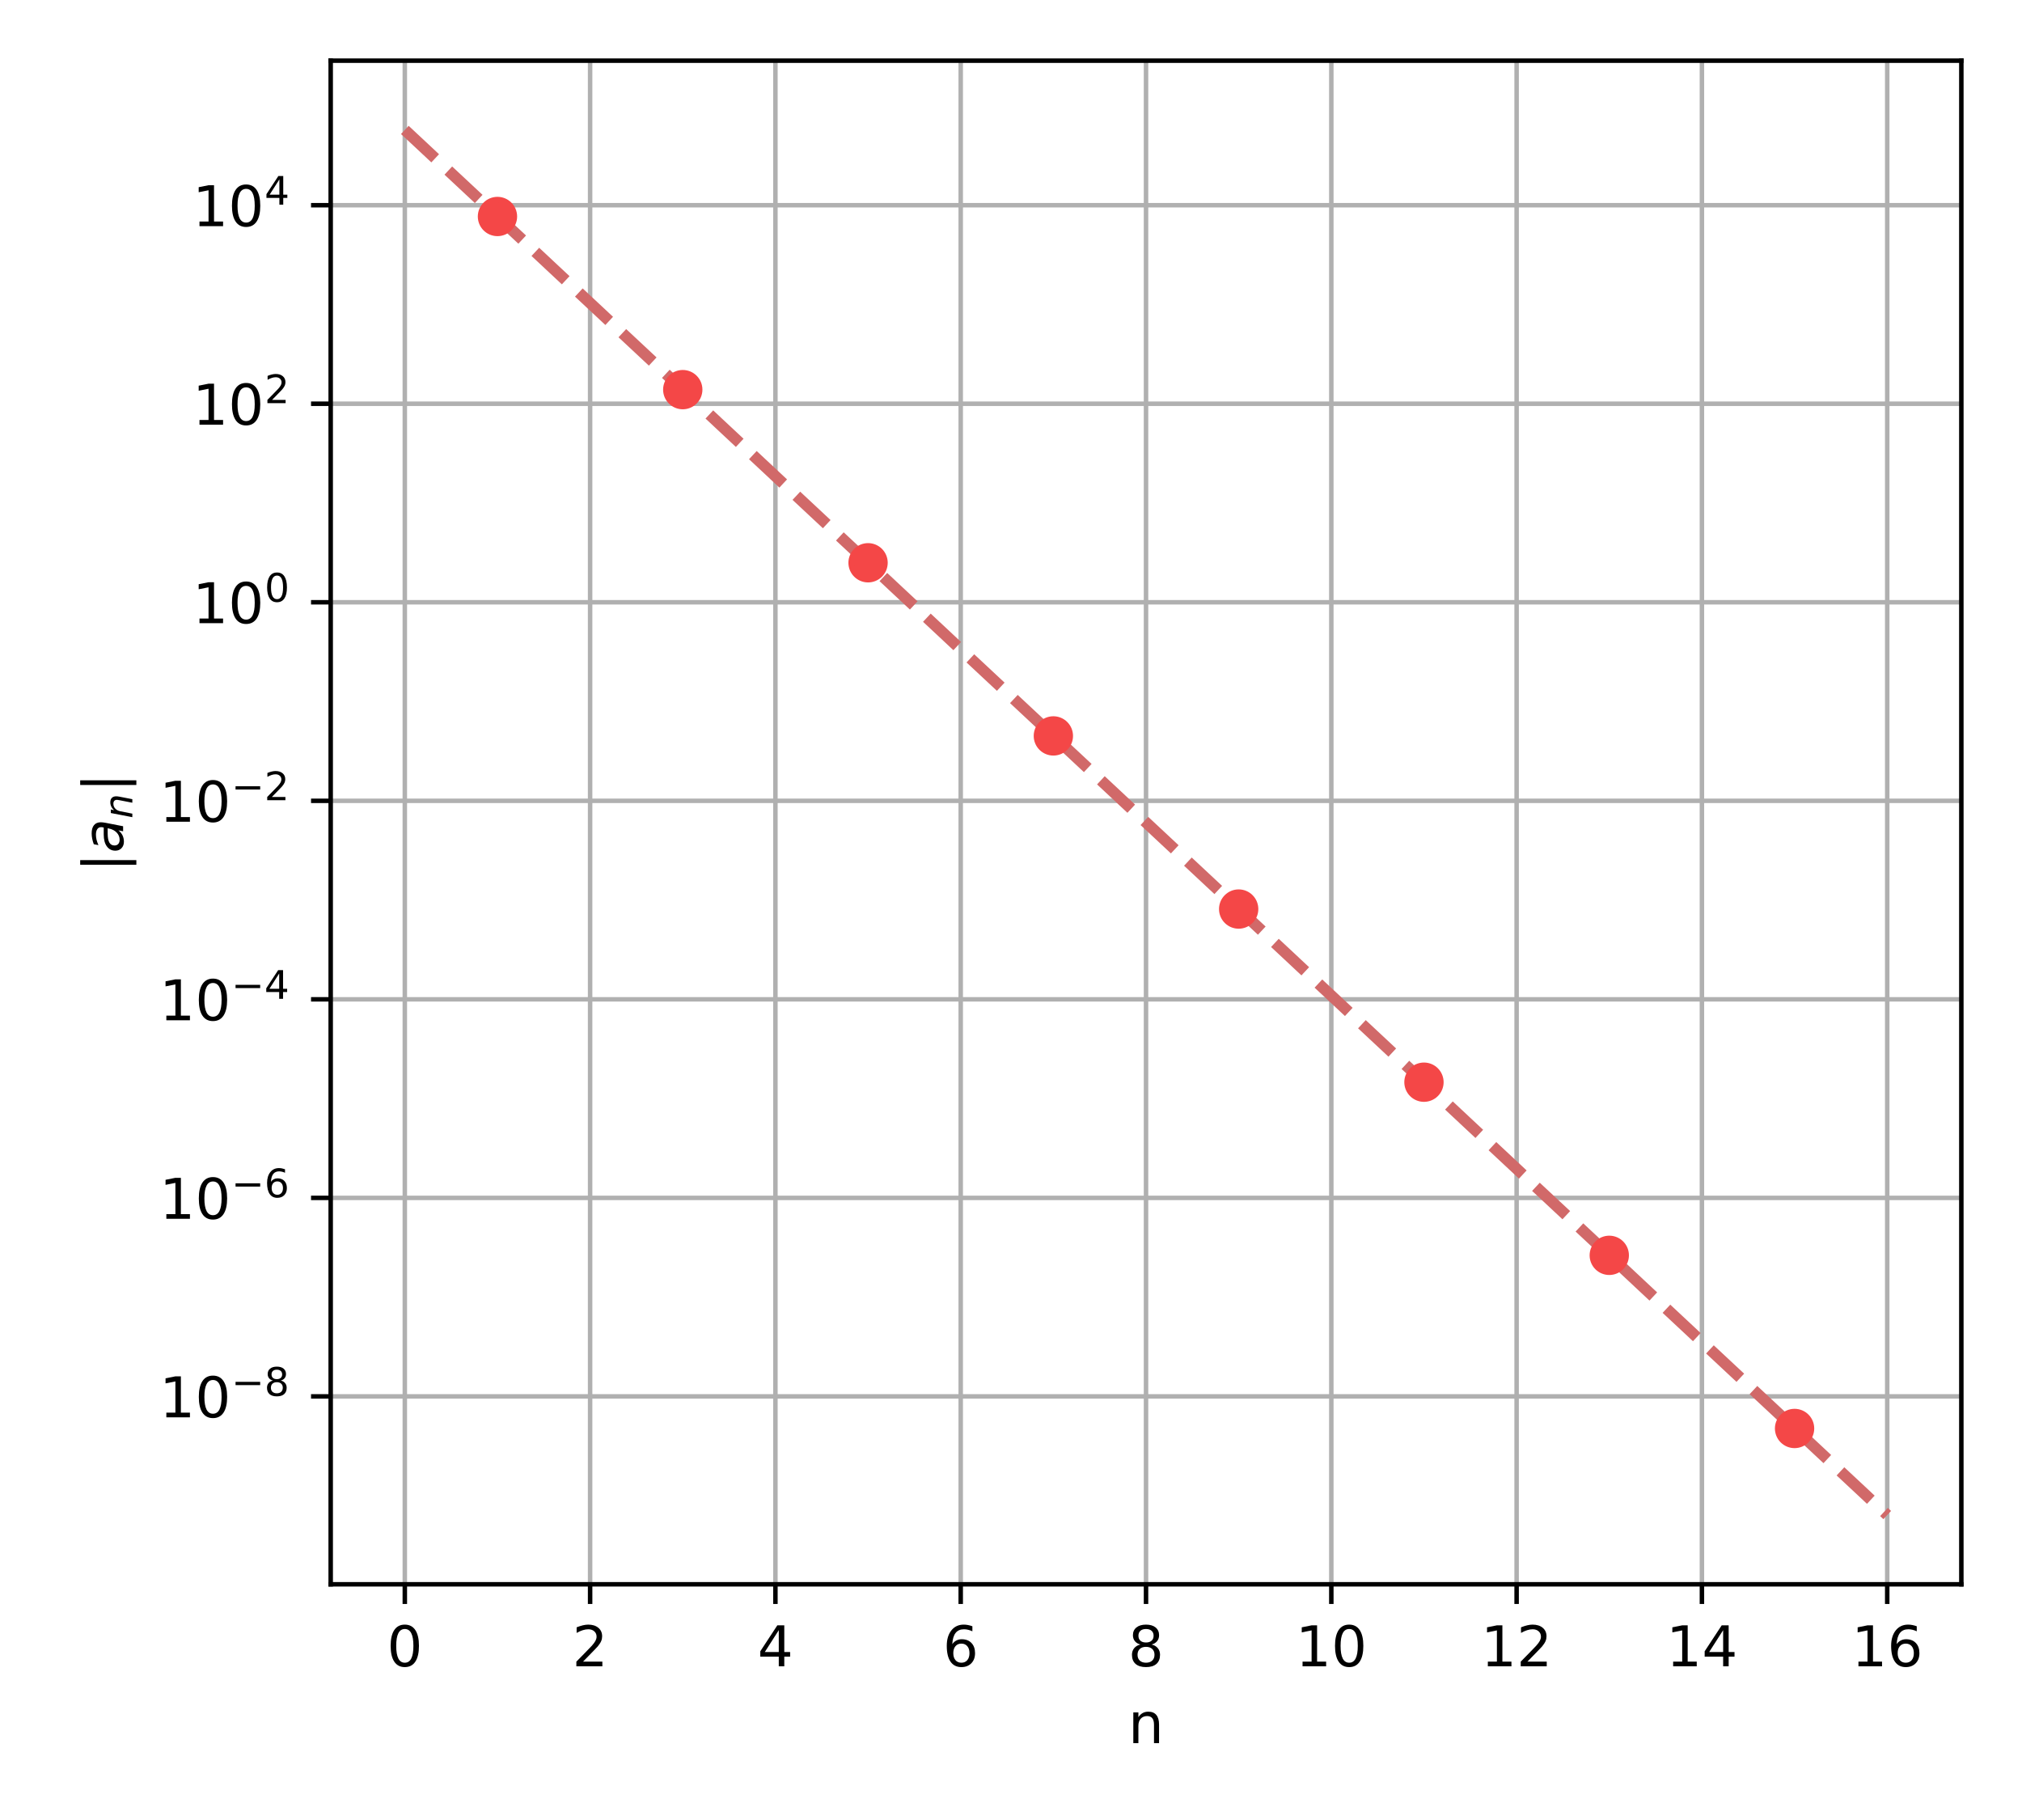
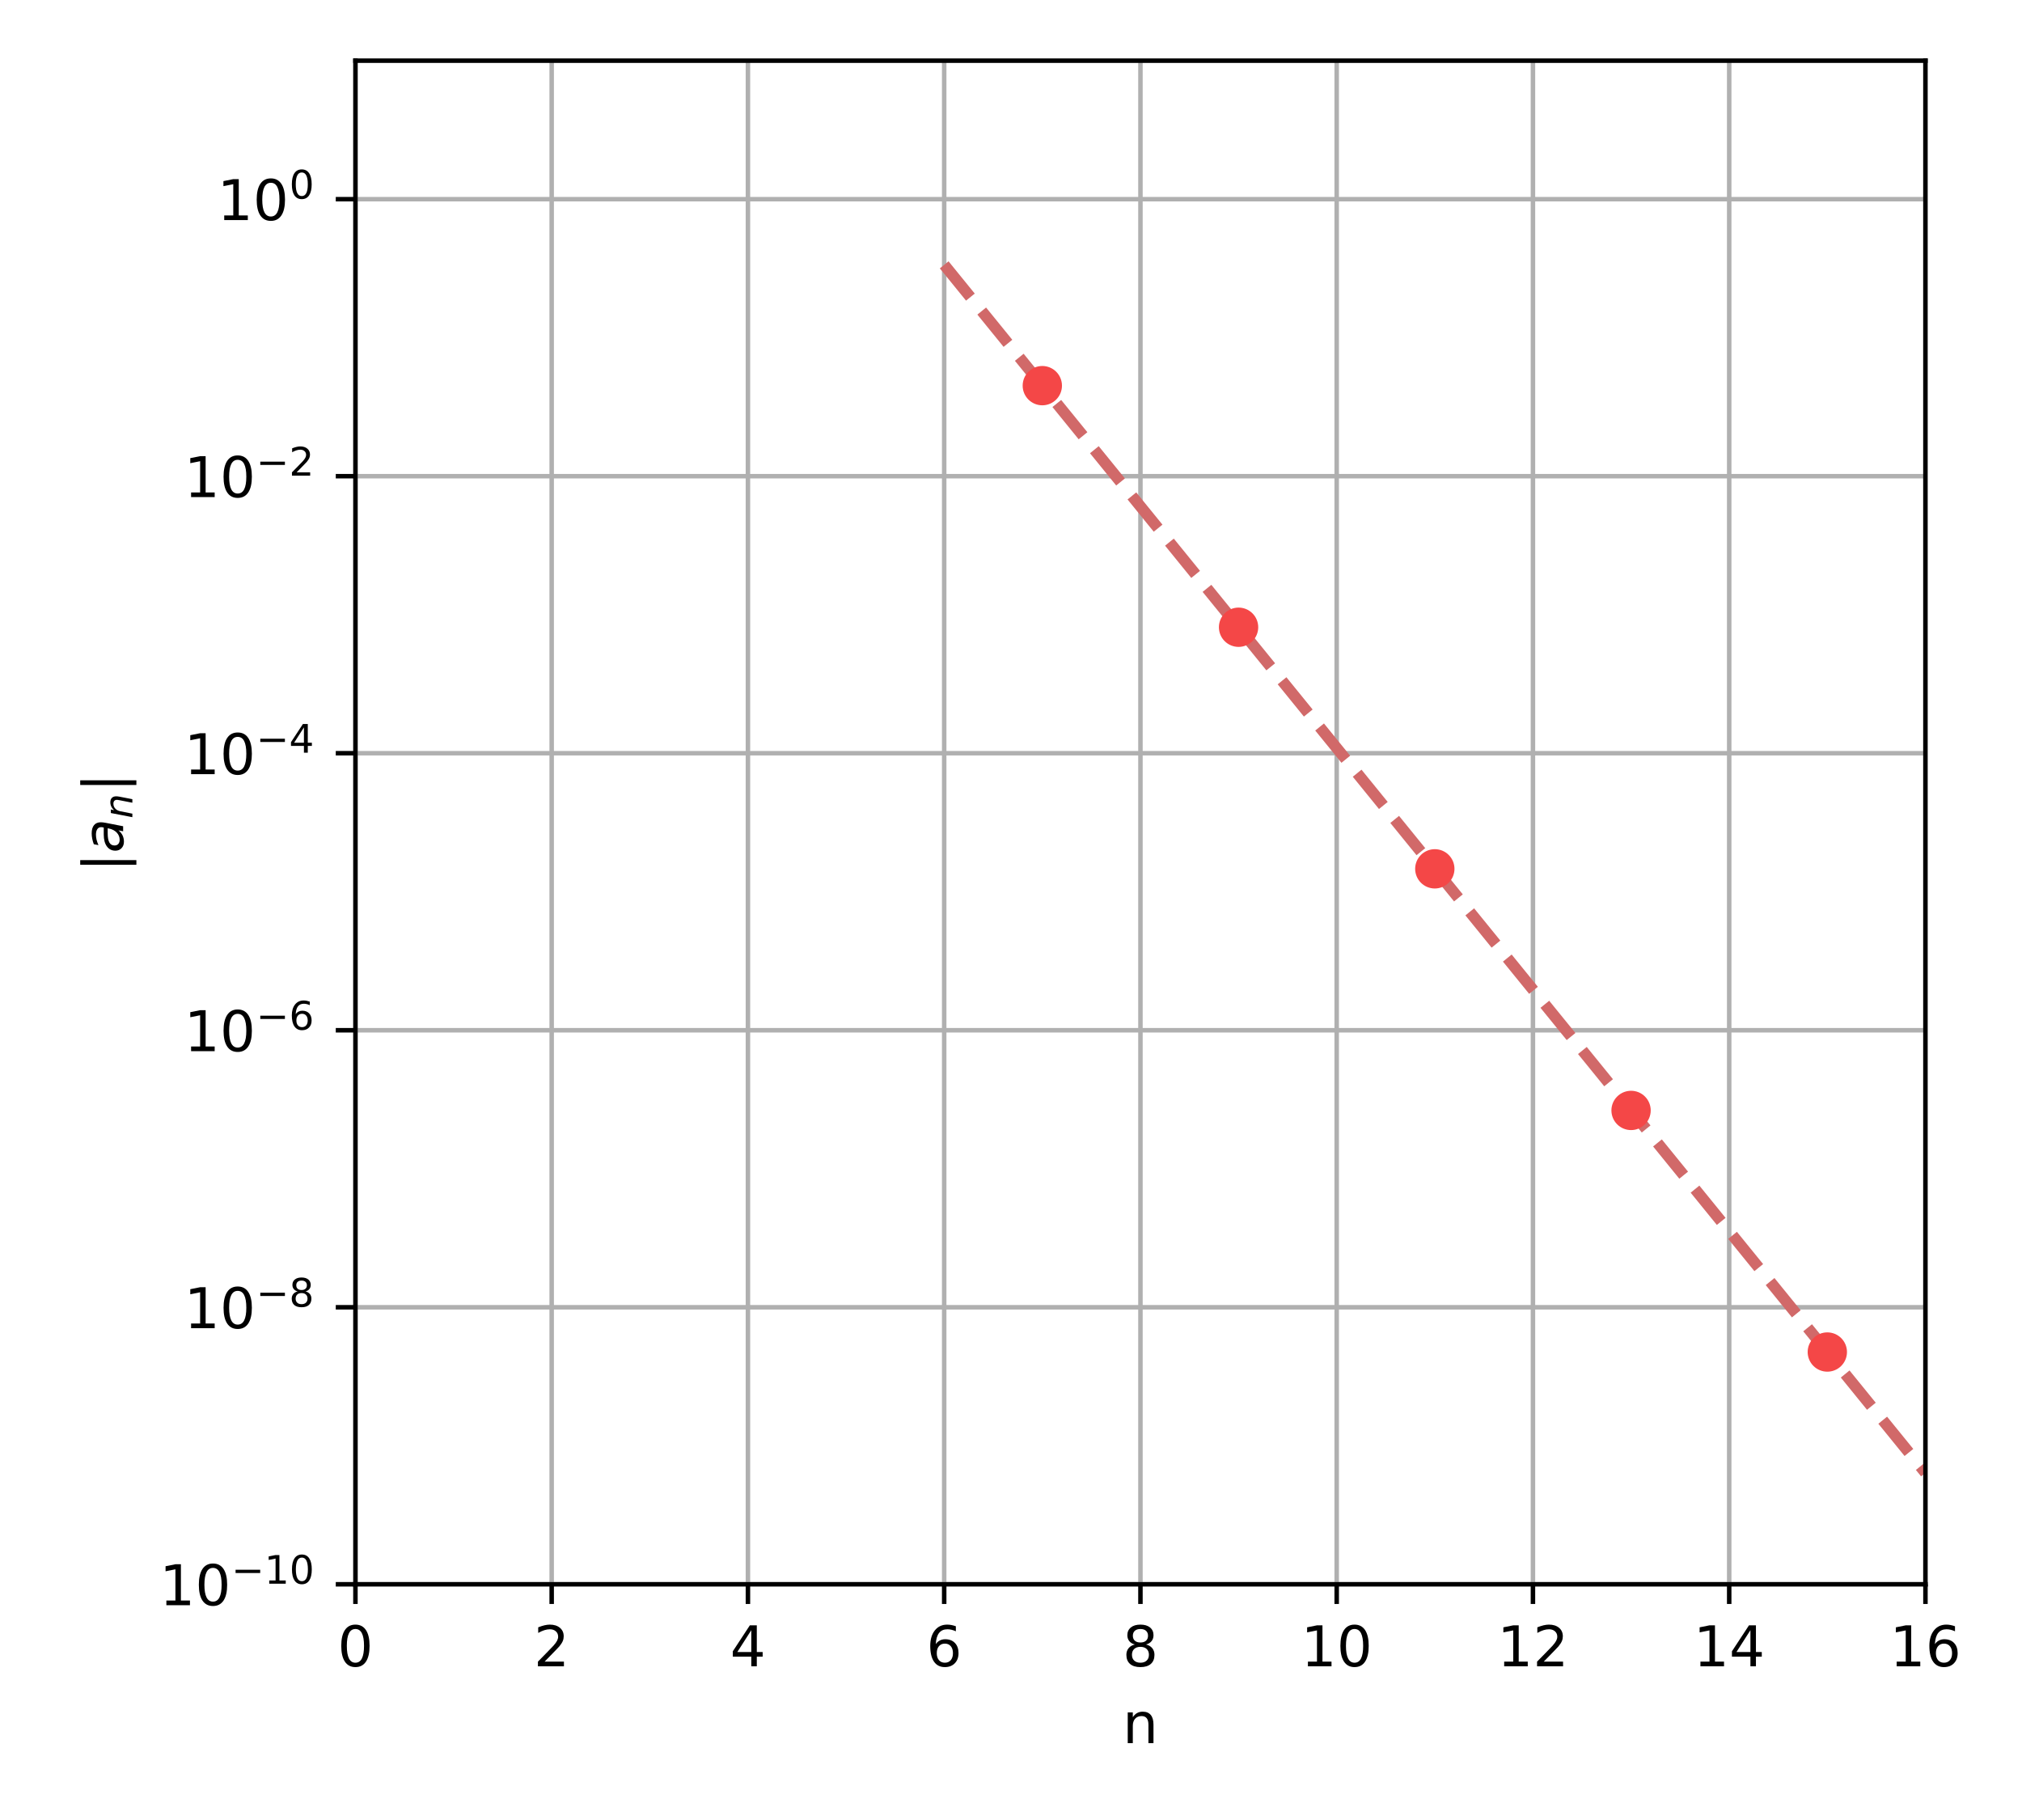
<svg xmlns="http://www.w3.org/2000/svg" xmlns:xlink="http://www.w3.org/1999/xlink" width="360pt" height="324pt" viewBox="0 0 360 324" version="1.1">
  <defs>
    <style type="text/css">*{stroke-linejoin: round; stroke-linecap: butt}</style>
  </defs>
  <g id="figure_1">
    <g id="patch_1">
      <path d="M 0 324  L 360 324  L 360 0  L 0 0  L 0 324  z " style="fill: none" />
    </g>
    <g id="axes_1">
      <g id="patch_2">
-         <path d="M 58.877 282.04  L 349.2 282.04  L 349.2 10.8  L 58.877 10.8  L 58.877 282.04  z " style="fill: none" />
+         <path d="M 63.281 282.04  L 342.81 282.04  L 342.81 10.8  L 63.281 10.8  L 63.281 282.04  z " style="fill: none" />
      </g>
      <g id="matplotlib.axis_1">
        <g id="xtick_1">
          <g id="line2d_1">
-             <path d="M 72.074 282.04  L 72.074 10.8  " clip-path="url(#p8e45cb6d07)" style="fill: none; stroke: #b0b0b0; stroke-width: 0.8; stroke-linecap: square" />
+             <path d="M 63.281 282.04  L 63.281 10.8  " clip-path="url(#pc6a0f90436)" style="fill: none; stroke: #b0b0b0; stroke-width: 0.8; stroke-linecap: square" />
          </g>
          <g id="line2d_2">
            <defs>
-               <path id="m344df1453c" d="M 0 0  L 0 3.5  " style="stroke: #000000; stroke-width: 0.8" />
+               <path id="m458bb3c384" d="M 0 0  L 0 3.5  " style="stroke: #000000; stroke-width: 0.8" />
            </defs>
            <g>
-               <use xlink:href="#m344df1453c" x="72.074" y="282.04" style="stroke: #000000; stroke-width: 0.8" />
+               <use xlink:href="#m458bb3c384" x="63.281" y="282.04" style="stroke: #000000; stroke-width: 0.8" />
            </g>
          </g>
          <g id="text_1">
-             <g transform="translate(68.8923 296.6384)scale(0.1 -0.1)">
+             <g transform="translate(60.09996 296.6384)scale(0.1 -0.1)">
              <defs>
                <path id="DejaVuSans-30" d="M 2034 4250  Q 1547 4250 1301 3770  Q 1056 3291 1056 2328  Q 1056 1369 1301 889  Q 1547 409 2034 409  Q 2525 409 2770 889  Q 3016 1369 3016 2328  Q 3016 3291 2770 3770  Q 2525 4250 2034 4250  z M 2034 4750  Q 2819 4750 3233 4129  Q 3647 3509 3647 2328  Q 3647 1150 3233 529  Q 2819 -91 2034 -91  Q 1250 -91 836 529  Q 422 1150 422 2328  Q 422 3509 836 4129  Q 1250 4750 2034 4750  z " transform="scale(0.015625)" />
              </defs>
              <use xlink:href="#DejaVuSans-30" />
            </g>
          </g>
        </g>
        <g id="xtick_2">
          <g id="line2d_3">
-             <path d="M 105.065 282.04  L 105.065 10.8  " clip-path="url(#p8e45cb6d07)" style="fill: none; stroke: #b0b0b0; stroke-width: 0.8; stroke-linecap: square" />
+             <path d="M 98.222 282.04  L 98.222 10.8  " clip-path="url(#pc6a0f90436)" style="fill: none; stroke: #b0b0b0; stroke-width: 0.8; stroke-linecap: square" />
          </g>
          <g id="line2d_4">
            <g>
-               <use xlink:href="#m344df1453c" x="105.065" y="282.04" style="stroke: #000000; stroke-width: 0.8" />
+               <use xlink:href="#m458bb3c384" x="98.222" y="282.04" style="stroke: #000000; stroke-width: 0.8" />
            </g>
          </g>
          <g id="text_2">
-             <g transform="translate(101.8835 296.6384)scale(0.1 -0.1)">
+             <g transform="translate(95.04106 296.6384)scale(0.1 -0.1)">
              <defs>
                <path id="DejaVuSans-32" d="M 1228 531  L 3431 531  L 3431 0  L 469 0  L 469 531  Q 828 903 1448 1529  Q 2069 2156 2228 2338  Q 2531 2678 2651 2914  Q 2772 3150 2772 3378  Q 2772 3750 2511 3984  Q 2250 4219 1831 4219  Q 1534 4219 1204 4116  Q 875 4013 500 3803  L 500 4441  Q 881 4594 1212 4672  Q 1544 4750 1819 4750  Q 2544 4750 2975 4387  Q 3406 4025 3406 3419  Q 3406 3131 3298 2873  Q 3191 2616 2906 2266  Q 2828 2175 2409 1742  Q 1991 1309 1228 531  z " transform="scale(0.015625)" />
              </defs>
              <use xlink:href="#DejaVuSans-32" />
            </g>
          </g>
        </g>
        <g id="xtick_3">
          <g id="line2d_5">
-             <path d="M 138.056 282.04  L 138.056 10.8  " clip-path="url(#p8e45cb6d07)" style="fill: none; stroke: #b0b0b0; stroke-width: 0.8; stroke-linecap: square" />
+             <path d="M 133.163 282.04  L 133.163 10.8  " clip-path="url(#pc6a0f90436)" style="fill: none; stroke: #b0b0b0; stroke-width: 0.8; stroke-linecap: square" />
          </g>
          <g id="line2d_6">
            <g>
-               <use xlink:href="#m344df1453c" x="138.056" y="282.04" style="stroke: #000000; stroke-width: 0.8" />
+               <use xlink:href="#m458bb3c384" x="133.163" y="282.04" style="stroke: #000000; stroke-width: 0.8" />
            </g>
          </g>
          <g id="text_3">
-             <g transform="translate(134.8748 296.6384)scale(0.1 -0.1)">
+             <g transform="translate(129.9822 296.6384)scale(0.1 -0.1)">
              <defs>
                <path id="DejaVuSans-34" d="M 2419 4116  L 825 1625  L 2419 1625  L 2419 4116  z M 2253 4666  L 3047 4666  L 3047 1625  L 3713 1625  L 3713 1100  L 3047 1100  L 3047 0  L 2419 0  L 2419 1100  L 313 1100  L 313 1709  L 2253 4666  z " transform="scale(0.015625)" />
              </defs>
              <use xlink:href="#DejaVuSans-34" />
            </g>
          </g>
        </g>
        <g id="xtick_4">
          <g id="line2d_7">
-             <path d="M 171.047 282.04  L 171.047 10.8  " clip-path="url(#p8e45cb6d07)" style="fill: none; stroke: #b0b0b0; stroke-width: 0.8; stroke-linecap: square" />
+             <path d="M 168.105 282.04  L 168.105 10.8  " clip-path="url(#pc6a0f90436)" style="fill: none; stroke: #b0b0b0; stroke-width: 0.8; stroke-linecap: square" />
          </g>
          <g id="line2d_8">
            <g>
-               <use xlink:href="#m344df1453c" x="171.047" y="282.04" style="stroke: #000000; stroke-width: 0.8" />
+               <use xlink:href="#m458bb3c384" x="168.105" y="282.04" style="stroke: #000000; stroke-width: 0.8" />
            </g>
          </g>
          <g id="text_4">
-             <g transform="translate(167.866 296.6384)scale(0.1 -0.1)">
+             <g transform="translate(164.9233 296.6384)scale(0.1 -0.1)">
              <defs>
                <path id="DejaVuSans-36" d="M 2113 2584  Q 1688 2584 1439 2293  Q 1191 2003 1191 1497  Q 1191 994 1439 701  Q 1688 409 2113 409  Q 2538 409 2786 701  Q 3034 994 3034 1497  Q 3034 2003 2786 2293  Q 2538 2584 2113 2584  z M 3366 4563  L 3366 3988  Q 3128 4100 2886 4159  Q 2644 4219 2406 4219  Q 1781 4219 1451 3797  Q 1122 3375 1075 2522  Q 1259 2794 1537 2939  Q 1816 3084 2150 3084  Q 2853 3084 3261 2657  Q 3669 2231 3669 1497  Q 3669 778 3244 343  Q 2819 -91 2113 -91  Q 1303 -91 875 529  Q 447 1150 447 2328  Q 447 3434 972 4092  Q 1497 4750 2381 4750  Q 2619 4750 2861 4703  Q 3103 4656 3366 4563  z " transform="scale(0.015625)" />
              </defs>
              <use xlink:href="#DejaVuSans-36" />
            </g>
          </g>
        </g>
        <g id="xtick_5">
          <g id="line2d_9">
-             <path d="M 204.039 282.04  L 204.039 10.8  " clip-path="url(#p8e45cb6d07)" style="fill: none; stroke: #b0b0b0; stroke-width: 0.8; stroke-linecap: square" />
+             <path d="M 203.046 282.04  L 203.046 10.8  " clip-path="url(#pc6a0f90436)" style="fill: none; stroke: #b0b0b0; stroke-width: 0.8; stroke-linecap: square" />
          </g>
          <g id="line2d_10">
            <g>
-               <use xlink:href="#m344df1453c" x="204.039" y="282.04" style="stroke: #000000; stroke-width: 0.8" />
+               <use xlink:href="#m458bb3c384" x="203.046" y="282.04" style="stroke: #000000; stroke-width: 0.8" />
            </g>
          </g>
          <g id="text_5">
-             <g transform="translate(200.8573 296.6384)scale(0.1 -0.1)">
+             <g transform="translate(199.8644 296.6384)scale(0.1 -0.1)">
              <defs>
                <path id="DejaVuSans-38" d="M 2034 2216  Q 1584 2216 1326 1975  Q 1069 1734 1069 1313  Q 1069 891 1326 650  Q 1584 409 2034 409  Q 2484 409 2743 651  Q 3003 894 3003 1313  Q 3003 1734 2745 1975  Q 2488 2216 2034 2216  z M 1403 2484  Q 997 2584 770 2862  Q 544 3141 544 3541  Q 544 4100 942 4425  Q 1341 4750 2034 4750  Q 2731 4750 3128 4425  Q 3525 4100 3525 3541  Q 3525 3141 3298 2862  Q 3072 2584 2669 2484  Q 3125 2378 3379 2068  Q 3634 1759 3634 1313  Q 3634 634 3220 271  Q 2806 -91 2034 -91  Q 1263 -91 848 271  Q 434 634 434 1313  Q 434 1759 690 2068  Q 947 2378 1403 2484  z M 1172 3481  Q 1172 3119 1398 2916  Q 1625 2713 2034 2713  Q 2441 2713 2670 2916  Q 2900 3119 2900 3481  Q 2900 3844 2670 4047  Q 2441 4250 2034 4250  Q 1625 4250 1398 4047  Q 1172 3844 1172 3481  z " transform="scale(0.015625)" />
              </defs>
              <use xlink:href="#DejaVuSans-38" />
            </g>
          </g>
        </g>
        <g id="xtick_6">
          <g id="line2d_11">
-             <path d="M 237.03 282.04  L 237.03 10.8  " clip-path="url(#p8e45cb6d07)" style="fill: none; stroke: #b0b0b0; stroke-width: 0.8; stroke-linecap: square" />
+             <path d="M 237.987 282.04  L 237.987 10.8  " clip-path="url(#pc6a0f90436)" style="fill: none; stroke: #b0b0b0; stroke-width: 0.8; stroke-linecap: square" />
          </g>
          <g id="line2d_12">
            <g>
-               <use xlink:href="#m344df1453c" x="237.03" y="282.04" style="stroke: #000000; stroke-width: 0.8" />
+               <use xlink:href="#m458bb3c384" x="237.987" y="282.04" style="stroke: #000000; stroke-width: 0.8" />
            </g>
          </g>
          <g id="text_6">
-             <g transform="translate(230.6673 296.6384)scale(0.1 -0.1)">
+             <g transform="translate(231.6242 296.6384)scale(0.1 -0.1)">
              <defs>
                <path id="DejaVuSans-31" d="M 794 531  L 1825 531  L 1825 4091  L 703 3866  L 703 4441  L 1819 4666  L 2450 4666  L 2450 531  L 3481 531  L 3481 0  L 794 0  L 794 531  z " transform="scale(0.015625)" />
              </defs>
              <use xlink:href="#DejaVuSans-31" />
              <use xlink:href="#DejaVuSans-30" x="63.623" />
            </g>
          </g>
        </g>
        <g id="xtick_7">
          <g id="line2d_13">
-             <path d="M 270.021 282.04  L 270.021 10.8  " clip-path="url(#p8e45cb6d07)" style="fill: none; stroke: #b0b0b0; stroke-width: 0.8; stroke-linecap: square" />
+             <path d="M 272.928 282.04  L 272.928 10.8  " clip-path="url(#pc6a0f90436)" style="fill: none; stroke: #b0b0b0; stroke-width: 0.8; stroke-linecap: square" />
          </g>
          <g id="line2d_14">
            <g>
-               <use xlink:href="#m344df1453c" x="270.021" y="282.04" style="stroke: #000000; stroke-width: 0.8" />
+               <use xlink:href="#m458bb3c384" x="272.928" y="282.04" style="stroke: #000000; stroke-width: 0.8" />
            </g>
          </g>
          <g id="text_7">
-             <g transform="translate(263.6585 296.6384)scale(0.1 -0.1)">
+             <g transform="translate(266.5653 296.6384)scale(0.1 -0.1)">
              <use xlink:href="#DejaVuSans-31" />
              <use xlink:href="#DejaVuSans-32" x="63.623" />
            </g>
          </g>
        </g>
        <g id="xtick_8">
          <g id="line2d_15">
-             <path d="M 303.012 282.04  L 303.012 10.8  " clip-path="url(#p8e45cb6d07)" style="fill: none; stroke: #b0b0b0; stroke-width: 0.8; stroke-linecap: square" />
+             <path d="M 307.869 282.04  L 307.869 10.8  " clip-path="url(#pc6a0f90436)" style="fill: none; stroke: #b0b0b0; stroke-width: 0.8; stroke-linecap: square" />
          </g>
          <g id="line2d_16">
            <g>
-               <use xlink:href="#m344df1453c" x="303.012" y="282.04" style="stroke: #000000; stroke-width: 0.8" />
+               <use xlink:href="#m458bb3c384" x="307.869" y="282.04" style="stroke: #000000; stroke-width: 0.8" />
            </g>
          </g>
          <g id="text_8">
-             <g transform="translate(296.6498 296.6384)scale(0.1 -0.1)">
+             <g transform="translate(301.5064 296.6384)scale(0.1 -0.1)">
              <use xlink:href="#DejaVuSans-31" />
              <use xlink:href="#DejaVuSans-34" x="63.623" />
            </g>
          </g>
        </g>
        <g id="xtick_9">
          <g id="line2d_17">
-             <path d="M 336.004 282.04  L 336.004 10.8  " clip-path="url(#p8e45cb6d07)" style="fill: none; stroke: #b0b0b0; stroke-width: 0.8; stroke-linecap: square" />
+             <path d="M 342.81 282.04  L 342.81 10.8  " clip-path="url(#pc6a0f90436)" style="fill: none; stroke: #b0b0b0; stroke-width: 0.8; stroke-linecap: square" />
          </g>
          <g id="line2d_18">
            <g>
-               <use xlink:href="#m344df1453c" x="336.004" y="282.04" style="stroke: #000000; stroke-width: 0.8" />
+               <use xlink:href="#m458bb3c384" x="342.81" y="282.04" style="stroke: #000000; stroke-width: 0.8" />
            </g>
          </g>
          <g id="text_9">
-             <g transform="translate(329.641 296.6384)scale(0.1 -0.1)">
+             <g transform="translate(336.4475 296.6384)scale(0.1 -0.1)">
              <use xlink:href="#DejaVuSans-31" />
              <use xlink:href="#DejaVuSans-36" x="63.623" />
            </g>
          </g>
        </g>
        <g id="text_10">
-           <g transform="translate(200.8698 310.3166)scale(0.1 -0.1)">
+           <g transform="translate(199.8769 310.3166)scale(0.1 -0.1)">
            <defs>
              <path id="DejaVuSans-6e" d="M 3513 2113  L 3513 0  L 2938 0  L 2938 2094  Q 2938 2591 2744 2837  Q 2550 3084 2163 3084  Q 1697 3084 1428 2787  Q 1159 2491 1159 1978  L 1159 0  L 581 0  L 581 3500  L 1159 3500  L 1159 2956  Q 1366 3272 1645 3428  Q 1925 3584 2291 3584  Q 2894 3584 3203 3211  Q 3513 2838 3513 2113  z " transform="scale(0.015625)" />
            </defs>
            <use xlink:href="#DejaVuSans-6e" />
          </g>
        </g>
      </g>
      <g id="matplotlib.axis_2">
        <g id="ytick_1">
          <g id="line2d_19">
-             <path d="M 58.877 248.59  L 349.2 248.59  " clip-path="url(#p8e45cb6d07)" style="fill: none; stroke: #b0b0b0; stroke-width: 0.8; stroke-linecap: square" />
+             <path d="M 63.281 282.04  L 342.81 282.04  " clip-path="url(#pc6a0f90436)" style="fill: none; stroke: #b0b0b0; stroke-width: 0.8; stroke-linecap: square" />
          </g>
          <g id="line2d_20">
            <defs>
-               <path id="m6f177c1d75" d="M 0 0  L -3.5 0  " style="stroke: #000000; stroke-width: 0.8" />
+               <path id="m8a3ddc3693" d="M 0 0  L -3.5 0  " style="stroke: #000000; stroke-width: 0.8" />
            </defs>
            <g>
-               <use xlink:href="#m6f177c1d75" x="58.877" y="248.59" style="stroke: #000000; stroke-width: 0.8" />
+               <use xlink:href="#m8a3ddc3693" x="63.281" y="282.04" style="stroke: #000000; stroke-width: 0.8" />
            </g>
          </g>
          <g id="text_11">
-             <g transform="translate(28.37705 252.3892)scale(0.1 -0.1)">
+             <g transform="translate(28.38121 285.8392)scale(0.1 -0.1)">
              <defs>
                <path id="DejaVuSans-2212" d="M 678 2272  L 4684 2272  L 4684 1741  L 678 1741  L 678 2272  z " transform="scale(0.015625)" />
              </defs>
+               <use xlink:href="#DejaVuSans-31" transform="translate(0 0.765625)" />
+               <use xlink:href="#DejaVuSans-30" transform="translate(63.62305 0.765625)" />
+               <use xlink:href="#DejaVuSans-2212" transform="translate(128.2031 39.04688)scale(0.7)" />
+               <use xlink:href="#DejaVuSans-31" transform="translate(186.8555 39.04688)scale(0.7)" />
+               <use xlink:href="#DejaVuSans-30" transform="translate(231.3916 39.04688)scale(0.7)" />
+             </g>
+           </g>
+         </g>
+         <g id="ytick_2">
+           <g id="line2d_21">
+             <path d="M 63.281 232.724  L 342.81 232.724  " clip-path="url(#pc6a0f90436)" style="fill: none; stroke: #b0b0b0; stroke-width: 0.8; stroke-linecap: square" />
+           </g>
+           <g id="line2d_22">
+             <g>
+               <use xlink:href="#m8a3ddc3693" x="63.281" y="232.724" style="stroke: #000000; stroke-width: 0.8" />
+             </g>
+           </g>
+           <g id="text_12">
+             <g transform="translate(32.78121 236.5229)scale(0.1 -0.1)">
              <use xlink:href="#DejaVuSans-31" transform="translate(0 0.765625)" />
              <use xlink:href="#DejaVuSans-30" transform="translate(63.62305 0.765625)" />
              <use xlink:href="#DejaVuSans-2212" transform="translate(128.2031 39.04688)scale(0.7)" />
              <use xlink:href="#DejaVuSans-38" transform="translate(186.8555 39.04688)scale(0.7)" />
            </g>
          </g>
        </g>
-         <g id="ytick_2">
-           <g id="line2d_21">
-             <path d="M 58.877 213.247  L 349.2 213.247  " clip-path="url(#p8e45cb6d07)" style="fill: none; stroke: #b0b0b0; stroke-width: 0.8; stroke-linecap: square" />
-           </g>
-           <g id="line2d_22">
-             <g>
-               <use xlink:href="#m6f177c1d75" x="58.877" y="213.247" style="stroke: #000000; stroke-width: 0.8" />
-             </g>
-           </g>
-           <g id="text_12">
-             <g transform="translate(28.37705 217.0464)scale(0.1 -0.1)">
+         <g id="ytick_3">
+           <g id="line2d_23">
+             <path d="M 63.281 183.407  L 342.81 183.407  " clip-path="url(#pc6a0f90436)" style="fill: none; stroke: #b0b0b0; stroke-width: 0.8; stroke-linecap: square" />
+           </g>
+           <g id="line2d_24">
+             <g>
+               <use xlink:href="#m8a3ddc3693" x="63.281" y="183.407" style="stroke: #000000; stroke-width: 0.8" />
+             </g>
+           </g>
+           <g id="text_13">
+             <g transform="translate(32.78121 187.2065)scale(0.1 -0.1)">
              <use xlink:href="#DejaVuSans-31" transform="translate(0 0.765625)" />
              <use xlink:href="#DejaVuSans-30" transform="translate(63.62305 0.765625)" />
              <use xlink:href="#DejaVuSans-2212" transform="translate(128.2031 39.04688)scale(0.7)" />
              <use xlink:href="#DejaVuSans-36" transform="translate(186.8555 39.04688)scale(0.7)" />
            </g>
          </g>
        </g>
-         <g id="ytick_3">
-           <g id="line2d_23">
-             <path d="M 58.877 177.904  L 349.2 177.904  " clip-path="url(#p8e45cb6d07)" style="fill: none; stroke: #b0b0b0; stroke-width: 0.8; stroke-linecap: square" />
-           </g>
-           <g id="line2d_24">
-             <g>
-               <use xlink:href="#m6f177c1d75" x="58.877" y="177.904" style="stroke: #000000; stroke-width: 0.8" />
-             </g>
-           </g>
-           <g id="text_13">
-             <g transform="translate(28.37705 181.7036)scale(0.1 -0.1)">
+         <g id="ytick_4">
+           <g id="line2d_25">
+             <path d="M 63.281 134.091  L 342.81 134.091  " clip-path="url(#pc6a0f90436)" style="fill: none; stroke: #b0b0b0; stroke-width: 0.8; stroke-linecap: square" />
+           </g>
+           <g id="line2d_26">
+             <g>
+               <use xlink:href="#m8a3ddc3693" x="63.281" y="134.091" style="stroke: #000000; stroke-width: 0.8" />
+             </g>
+           </g>
+           <g id="text_14">
+             <g transform="translate(32.78121 137.8901)scale(0.1 -0.1)">
              <use xlink:href="#DejaVuSans-31" transform="translate(0 0.684375)" />
              <use xlink:href="#DejaVuSans-30" transform="translate(63.62305 0.684375)" />
              <use xlink:href="#DejaVuSans-2212" transform="translate(128.2031 38.96563)scale(0.7)" />
              <use xlink:href="#DejaVuSans-34" transform="translate(186.8555 38.96563)scale(0.7)" />
            </g>
          </g>
        </g>
-         <g id="ytick_4">
-           <g id="line2d_25">
-             <path d="M 58.877 142.562  L 349.2 142.562  " clip-path="url(#p8e45cb6d07)" style="fill: none; stroke: #b0b0b0; stroke-width: 0.8; stroke-linecap: square" />
-           </g>
-           <g id="line2d_26">
-             <g>
-               <use xlink:href="#m6f177c1d75" x="58.877" y="142.562" style="stroke: #000000; stroke-width: 0.8" />
-             </g>
-           </g>
-           <g id="text_14">
-             <g transform="translate(28.37705 146.3608)scale(0.1 -0.1)">
+         <g id="ytick_5">
+           <g id="line2d_27">
+             <path d="M 63.281 84.775  L 342.81 84.775  " clip-path="url(#pc6a0f90436)" style="fill: none; stroke: #b0b0b0; stroke-width: 0.8; stroke-linecap: square" />
+           </g>
+           <g id="line2d_28">
+             <g>
+               <use xlink:href="#m8a3ddc3693" x="63.281" y="84.775" style="stroke: #000000; stroke-width: 0.8" />
+             </g>
+           </g>
+           <g id="text_15">
+             <g transform="translate(32.78121 88.57376)scale(0.1 -0.1)">
              <use xlink:href="#DejaVuSans-31" transform="translate(0 0.765625)" />
              <use xlink:href="#DejaVuSans-30" transform="translate(63.62305 0.765625)" />
              <use xlink:href="#DejaVuSans-2212" transform="translate(128.2031 39.04688)scale(0.7)" />
              <use xlink:href="#DejaVuSans-32" transform="translate(186.8555 39.04688)scale(0.7)" />
            </g>
          </g>
        </g>
-         <g id="ytick_5">
-           <g id="line2d_27">
-             <path d="M 58.877 107.219  L 349.2 107.219  " clip-path="url(#p8e45cb6d07)" style="fill: none; stroke: #b0b0b0; stroke-width: 0.8; stroke-linecap: square" />
-           </g>
-           <g id="line2d_28">
-             <g>
-               <use xlink:href="#m6f177c1d75" x="58.877" y="107.219" style="stroke: #000000; stroke-width: 0.8" />
-             </g>
-           </g>
-           <g id="text_15">
-             <g transform="translate(34.27705 111.018)scale(0.1 -0.1)">
-               <use xlink:href="#DejaVuSans-31" transform="translate(0 0.765625)" />
-               <use xlink:href="#DejaVuSans-30" transform="translate(63.62305 0.765625)" />
-               <use xlink:href="#DejaVuSans-30" transform="translate(128.2031 39.04688)scale(0.7)" />
-             </g>
-           </g>
-         </g>
        <g id="ytick_6">
          <g id="line2d_29">
-             <path d="M 58.877 71.876  L 349.2 71.876  " clip-path="url(#p8e45cb6d07)" style="fill: none; stroke: #b0b0b0; stroke-width: 0.8; stroke-linecap: square" />
+             <path d="M 63.281 35.458  L 342.81 35.458  " clip-path="url(#pc6a0f90436)" style="fill: none; stroke: #b0b0b0; stroke-width: 0.8; stroke-linecap: square" />
          </g>
          <g id="line2d_30">
            <g>
-               <use xlink:href="#m6f177c1d75" x="58.877" y="71.876" style="stroke: #000000; stroke-width: 0.8" />
+               <use xlink:href="#m8a3ddc3693" x="63.281" y="35.458" style="stroke: #000000; stroke-width: 0.8" />
            </g>
          </g>
          <g id="text_16">
-             <g transform="translate(34.27705 75.67522)scale(0.1 -0.1)">
-               <use xlink:href="#DejaVuSans-31" transform="translate(0 0.765625)" />
-               <use xlink:href="#DejaVuSans-30" transform="translate(63.62305 0.765625)" />
-               <use xlink:href="#DejaVuSans-32" transform="translate(128.2031 39.04688)scale(0.7)" />
-             </g>
-           </g>
-         </g>
-         <g id="ytick_7">
-           <g id="line2d_31">
-             <path d="M 58.877 36.533  L 349.2 36.533  " clip-path="url(#p8e45cb6d07)" style="fill: none; stroke: #b0b0b0; stroke-width: 0.8; stroke-linecap: square" />
-           </g>
-           <g id="line2d_32">
-             <g>
-               <use xlink:href="#m6f177c1d75" x="58.877" y="36.533" style="stroke: #000000; stroke-width: 0.8" />
-             </g>
-           </g>
-           <g id="text_17">
-             <g transform="translate(34.27705 40.33243)scale(0.1 -0.1)">
-               <use xlink:href="#DejaVuSans-31" transform="translate(0 0.684375)" />
-               <use xlink:href="#DejaVuSans-30" transform="translate(63.62305 0.684375)" />
-               <use xlink:href="#DejaVuSans-34" transform="translate(128.2031 38.96563)scale(0.7)" />
-             </g>
-           </g>
-         </g>
-         <g id="text_18">
-           <g transform="translate(21.97705 155.22)rotate(-90)scale(0.1 -0.1)">
+             <g transform="translate(38.68121 39.2574)scale(0.1 -0.1)">
+               <use xlink:href="#DejaVuSans-31" transform="translate(0 0.765625)" />
+               <use xlink:href="#DejaVuSans-30" transform="translate(63.62305 0.765625)" />
+               <use xlink:href="#DejaVuSans-30" transform="translate(128.2031 39.04688)scale(0.7)" />
+             </g>
+           </g>
+         </g>
+         <g id="text_17">
+           <g transform="translate(21.98121 155.22)rotate(-90)scale(0.1 -0.1)">
            <defs>
              <path id="DejaVuSans-7c" d="M 1344 4891  L 1344 -1509  L 813 -1509  L 813 4891  L 1344 4891  z " transform="scale(0.015625)" />
              <path id="DejaVuSans-Oblique-61" d="M 3438 1997  L 3047 0  L 2472 0  L 2578 531  Q 2325 219 2001 64  Q 1678 -91 1281 -91  Q 834 -91 548 182  Q 263 456 263 884  Q 263 1497 752 1853  Q 1241 2209 2100 2209  L 2900 2209  L 2931 2363  Q 2938 2388 2941 2417  Q 2944 2447 2944 2509  Q 2944 2788 2717 2942  Q 2491 3097 2081 3097  Q 1800 3097 1504 3025  Q 1209 2953 897 2809  L 997 3341  Q 1322 3463 1633 3523  Q 1944 3584 2234 3584  Q 2853 3584 3176 3315  Q 3500 3047 3500 2534  Q 3500 2431 3484 2292  Q 3469 2153 3438 1997  z M 2816 1759  L 2241 1759  Q 1534 1759 1195 1570  Q 856 1381 856 984  Q 856 709 1029 553  Q 1203 397 1509 397  Q 1978 397 2328 733  Q 2678 1069 2791 1631  L 2816 1759  z " transform="scale(0.015625)" />
              <path id="DejaVuSans-Oblique-6e" d="M 3566 2113  L 3156 0  L 2578 0  L 2988 2091  Q 3016 2238 3031 2350  Q 3047 2463 3047 2528  Q 3047 2791 2881 2937  Q 2716 3084 2419 3084  Q 1956 3084 1622 2776  Q 1288 2469 1184 1941  L 800 0  L 225 0  L 903 3500  L 1478 3500  L 1363 2950  Q 1603 3253 1940 3418  Q 2278 3584 2650 3584  Q 3113 3584 3367 3334  Q 3622 3084 3622 2631  Q 3622 2519 3608 2391  Q 3594 2263 3566 2113  z " transform="scale(0.015625)" />
            </defs>
            <use xlink:href="#DejaVuSans-7c" transform="translate(0 0.578125)" />
            <use xlink:href="#DejaVuSans-Oblique-61" transform="translate(33.69141 0.578125)" />
            <use xlink:href="#DejaVuSans-Oblique-6e" transform="translate(94.9707 -15.82812)scale(0.7)" />
            <use xlink:href="#DejaVuSans-7c" transform="translate(142.0703 0.578125)" />
          </g>
        </g>
      </g>
-       <g id="line2d_33">
-         <path d="M 72.074 23.129  L 336.004 269.711  " clip-path="url(#p8e45cb6d07)" style="fill: none; stroke-dasharray: 7.4,3.2; stroke-dashoffset: 0; stroke: #d16969; stroke-width: 2" />
-       </g>
-       <g id="line2d_34">
+       <g id="line2d_31">
+         <path d="M 168.105 47.149  L 342.81 262.195  " clip-path="url(#pc6a0f90436)" style="fill: none; stroke-dasharray: 7.4,3.2; stroke-dashoffset: 0; stroke: #d16969; stroke-width: 2" />
+       </g>
+       <g id="line2d_32">
        <defs>
-           <path id="m1a8531f74c" d="M 0 3  C 0.796 3 1.559 2.684 2.121 2.121  C 2.684 1.559 3 0.796 3 0  C 3 -0.796 2.684 -1.559 2.121 -2.121  C 1.559 -2.684 0.796 -3 0 -3  C -0.796 -3 -1.559 -2.684 -2.121 -2.121  C -2.684 -1.559 -3 -0.796 -3 0  C -3 0.796 -2.684 1.559 -2.121 2.121  C -1.559 2.684 -0.796 3 0 3  z " style="stroke: #f44747" />
+           <path id="me459994ea7" d="M 0 3  C 0.796 3 1.559 2.684 2.121 2.121  C 2.684 1.559 3 0.796 3 0  C 3 -0.796 2.684 -1.559 2.121 -2.121  C 1.559 -2.684 0.796 -3 0 -3  C -0.796 -3 -1.559 -2.684 -2.121 -2.121  C -2.684 -1.559 -3 -0.796 -3 0  C -3 0.796 -2.684 1.559 -2.121 2.121  C -1.559 2.684 -0.796 3 0 3  z " style="stroke: #f44747" />
        </defs>
-         <g clip-path="url(#p8e45cb6d07)">
-           <use xlink:href="#m1a8531f74c" x="88.569" y="38.54" style="fill: #f44747; stroke: #f44747" />
-           <use xlink:href="#m1a8531f74c" x="121.56" y="69.363" style="fill: #f44747; stroke: #f44747" />
-           <use xlink:href="#m1a8531f74c" x="154.552" y="100.186" style="fill: #f44747; stroke: #f44747" />
-           <use xlink:href="#m1a8531f74c" x="187.543" y="131.009" style="fill: #f44747; stroke: #f44747" />
-           <use xlink:href="#m1a8531f74c" x="220.534" y="161.831" style="fill: #f44747; stroke: #f44747" />
-           <use xlink:href="#m1a8531f74c" x="253.525" y="192.654" style="fill: #f44747; stroke: #f44747" />
-           <use xlink:href="#m1a8531f74c" x="286.517" y="223.477" style="fill: #f44747; stroke: #f44747" />
-           <use xlink:href="#m1a8531f74c" x="319.508" y="254.3" style="fill: #f44747; stroke: #f44747" />
+         <g clip-path="url(#pc6a0f90436)">
+           <use xlink:href="#me459994ea7" x="185.575" y="68.654" style="fill: #f44747; stroke: #f44747" />
+           <use xlink:href="#me459994ea7" x="220.516" y="111.663" style="fill: #f44747; stroke: #f44747" />
+           <use xlink:href="#me459994ea7" x="255.457" y="154.672" style="fill: #f44747; stroke: #f44747" />
+           <use xlink:href="#me459994ea7" x="290.398" y="197.681" style="fill: #f44747; stroke: #f44747" />
+           <use xlink:href="#me459994ea7" x="325.339" y="240.691" style="fill: #f44747; stroke: #f44747" />
        </g>
      </g>
      <g id="patch_3">
-         <path d="M 58.877 282.04  L 58.877 10.8  " style="fill: none; stroke: #000000; stroke-width: 0.8; stroke-linejoin: miter; stroke-linecap: square" />
+         <path d="M 63.281 282.04  L 63.281 10.8  " style="fill: none; stroke: #000000; stroke-width: 0.8; stroke-linejoin: miter; stroke-linecap: square" />
      </g>
      <g id="patch_4">
-         <path d="M 349.2 282.04  L 349.2 10.8  " style="fill: none; stroke: #000000; stroke-width: 0.8; stroke-linejoin: miter; stroke-linecap: square" />
+         <path d="M 342.81 282.04  L 342.81 10.8  " style="fill: none; stroke: #000000; stroke-width: 0.8; stroke-linejoin: miter; stroke-linecap: square" />
      </g>
      <g id="patch_5">
-         <path d="M 58.877 282.04  L 349.2 282.04  " style="fill: none; stroke: #000000; stroke-width: 0.8; stroke-linejoin: miter; stroke-linecap: square" />
+         <path d="M 63.281 282.04  L 342.81 282.04  " style="fill: none; stroke: #000000; stroke-width: 0.8; stroke-linejoin: miter; stroke-linecap: square" />
      </g>
      <g id="patch_6">
-         <path d="M 58.877 10.8  L 349.2 10.8  " style="fill: none; stroke: #000000; stroke-width: 0.8; stroke-linejoin: miter; stroke-linecap: square" />
+         <path d="M 63.281 10.8  L 342.81 10.8  " style="fill: none; stroke: #000000; stroke-width: 0.8; stroke-linejoin: miter; stroke-linecap: square" />
      </g>
    </g>
  </g>
  <defs>
-     <clipPath id="p8e45cb6d07">
-       <rect x="58.877" y="10.8" width="290.323" height="271.24" />
+     <clipPath id="pc6a0f90436">
+       <rect x="63.281" y="10.8" width="279.529" height="271.24" />
    </clipPath>
  </defs>
</svg>
